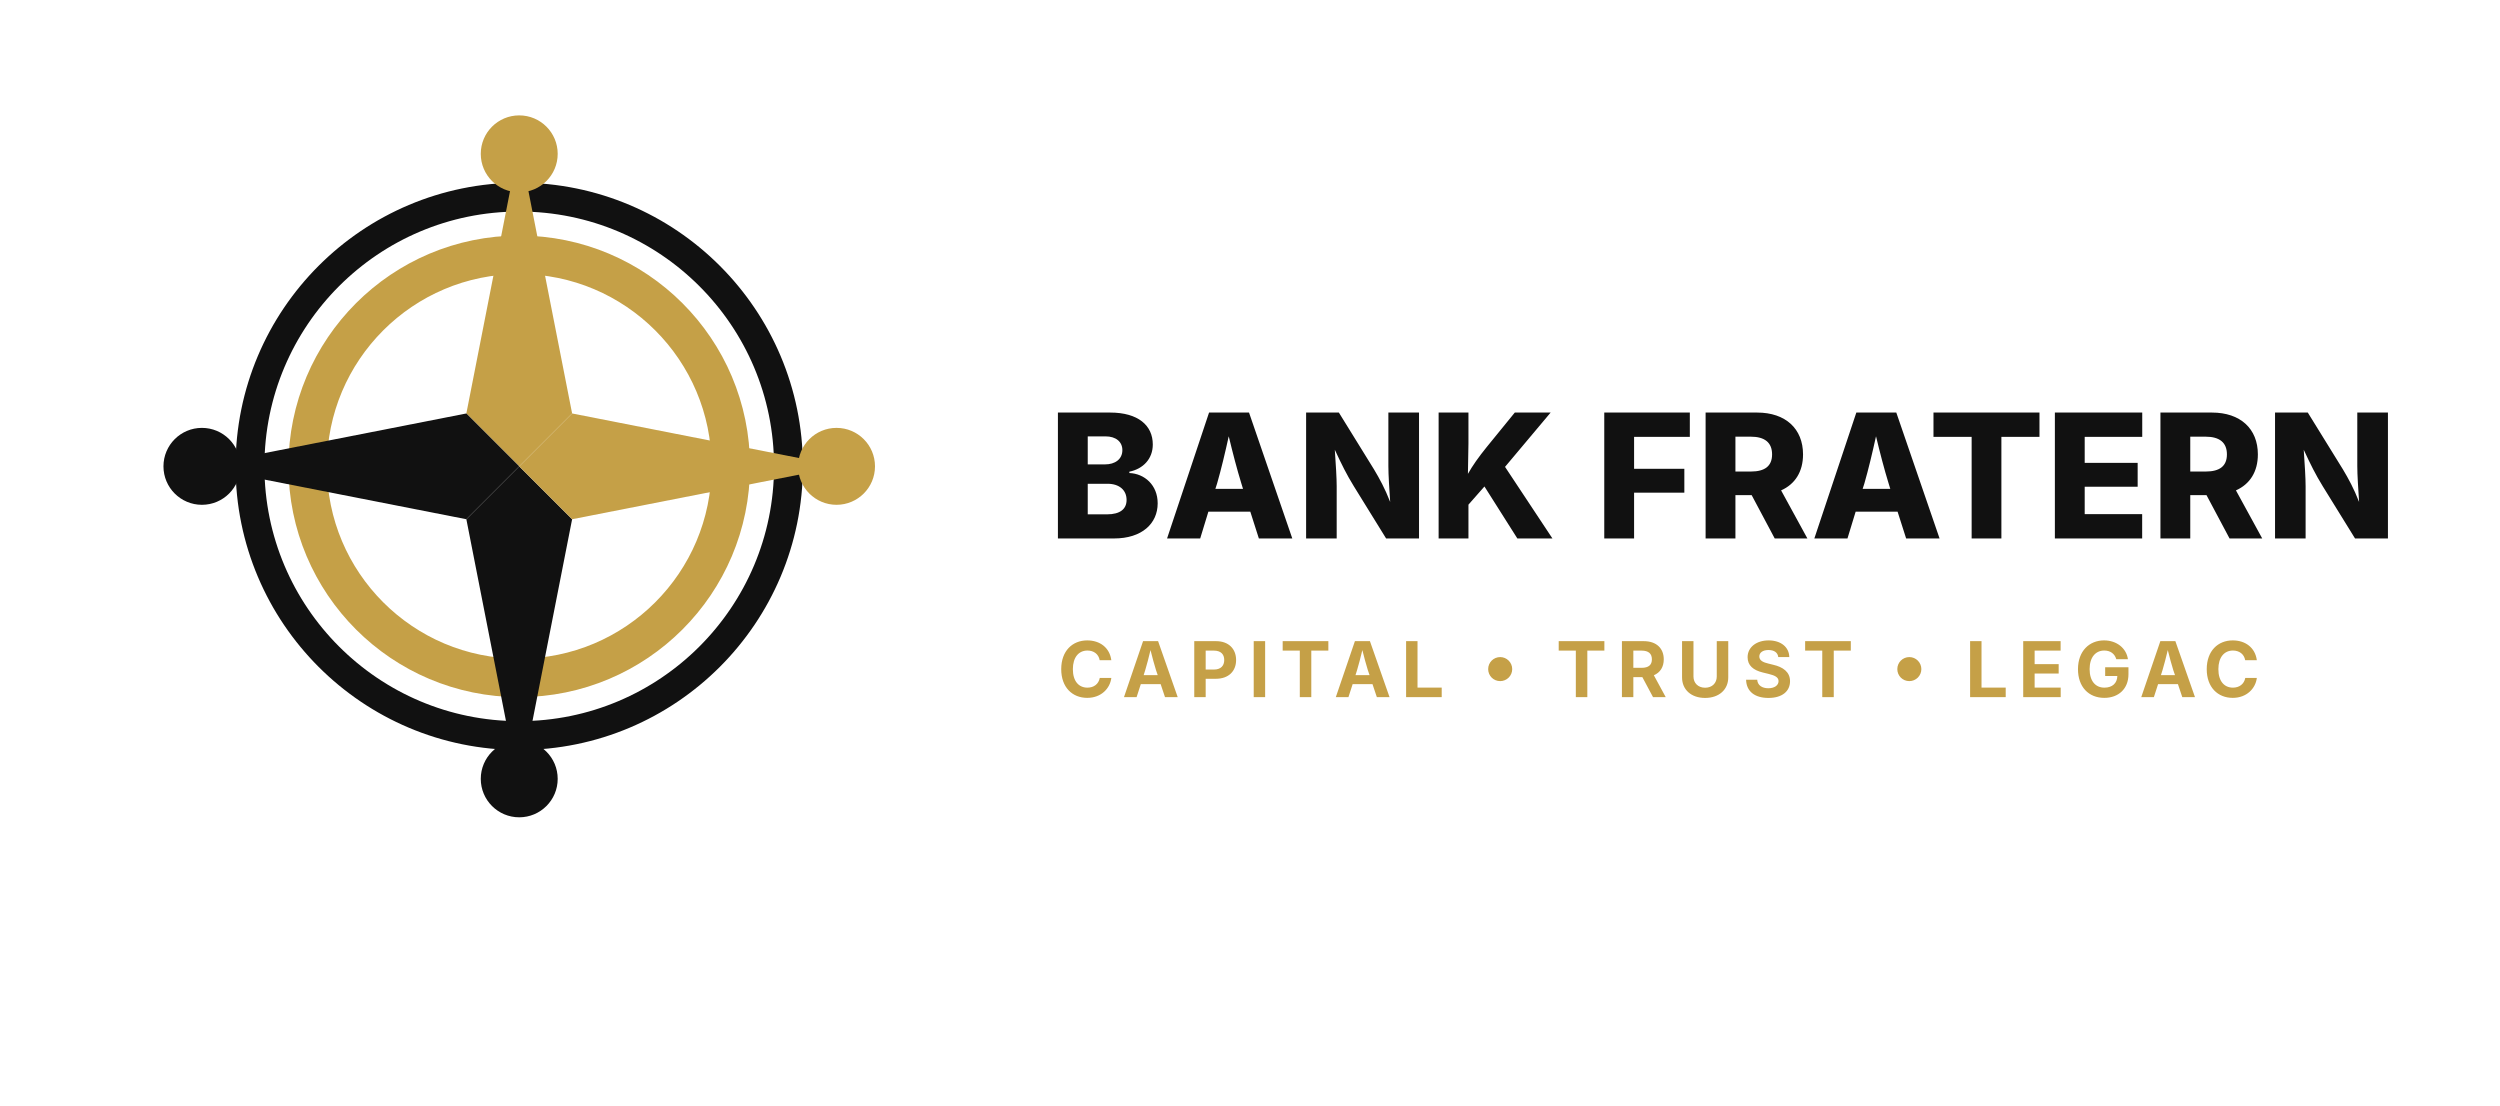
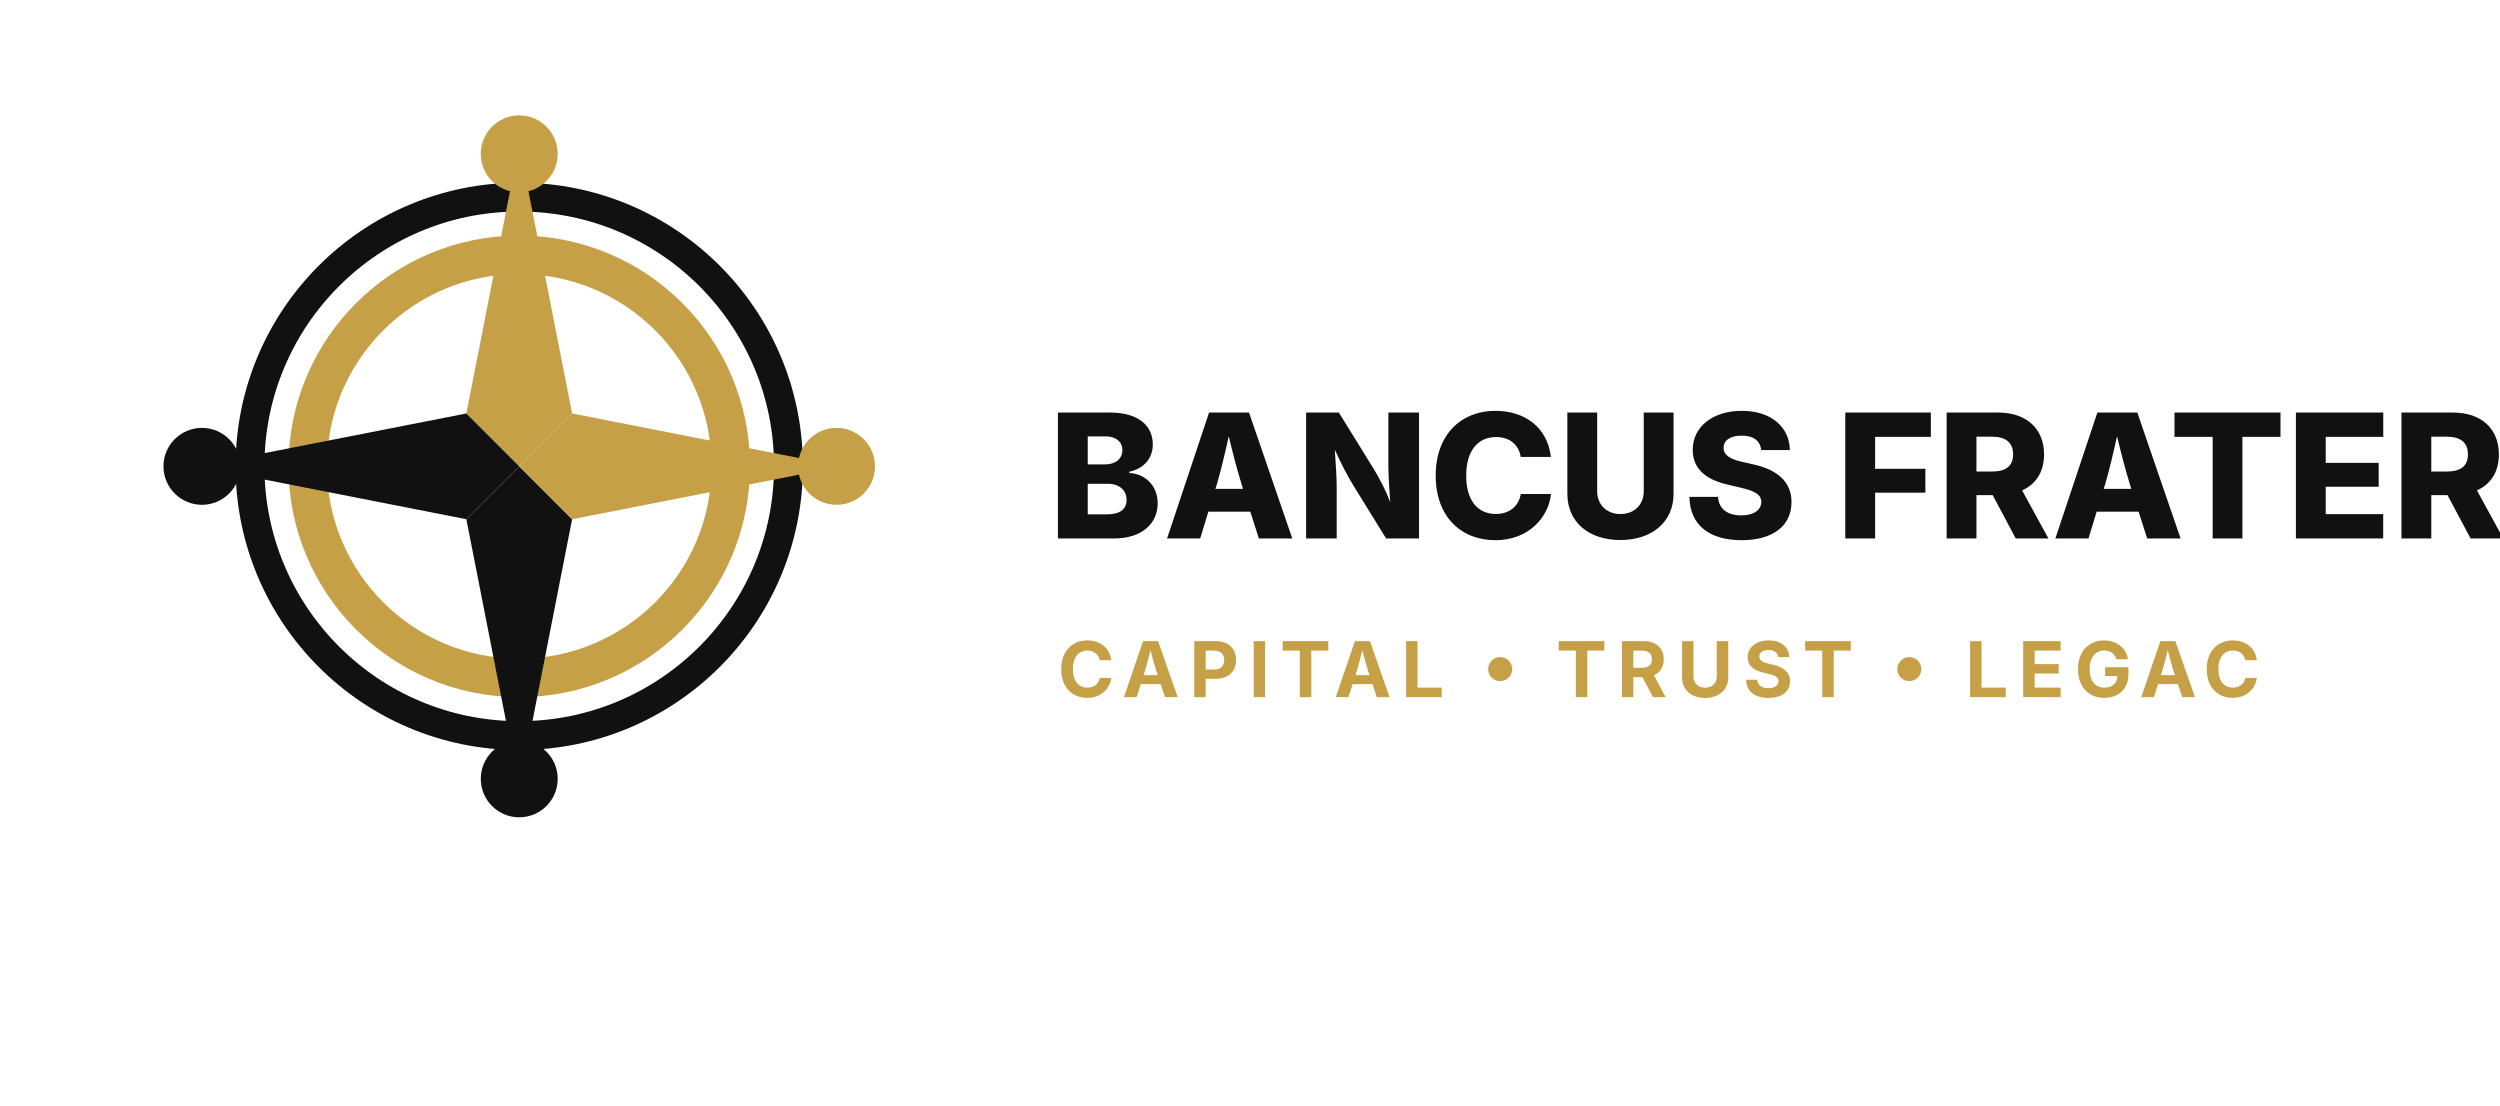
<svg xmlns="http://www.w3.org/2000/svg" viewBox="0 0 520 230" role="img">
  <circle cx="108" cy="97" r="44" fill="none" stroke="#C5A047" stroke-width="8" />
  <circle cx="108" cy="97" r="56" fill="none" stroke="#111111" stroke-width="6" />
  <path d="M108 30 L119 86 L108 97 L97 86 Z" fill="#C5A047" />
  <path d="M108 164 L97 108 L108 97 L119 108 Z" fill="#111111" />
  <path d="M41 97 L97 108 L108 97 L97 86 Z" fill="#111111" />
  <path d="M175 97 L119 86 L108 97 L119 108 Z" fill="#C5A047" />
  <circle cx="108" cy="32" r="8" fill="#C5A047" />
  <circle cx="174" cy="97" r="8" fill="#C5A047" />
  <circle cx="108" cy="162" r="8" fill="#111111" />
  <circle cx="42" cy="97" r="8" fill="#111111" />
-   <text x="218" y="112" font-size="36" font-weight="800" fill="#111111" font-family="Inter, Arial, sans-serif">BANK FRATERN</text>
+   <text x="218" y="112" font-size="36" font-weight="800" fill="#111111" font-family="Inter, Arial, sans-serif">BANCUS FRATERNIS</text>
  <text x="220" y="145" font-size="16" font-weight="700" fill="#C5A047" font-family="Inter, Arial, sans-serif" letter-spacing="2">CAPITAL • TRUST • LEGAC</text>
</svg>
